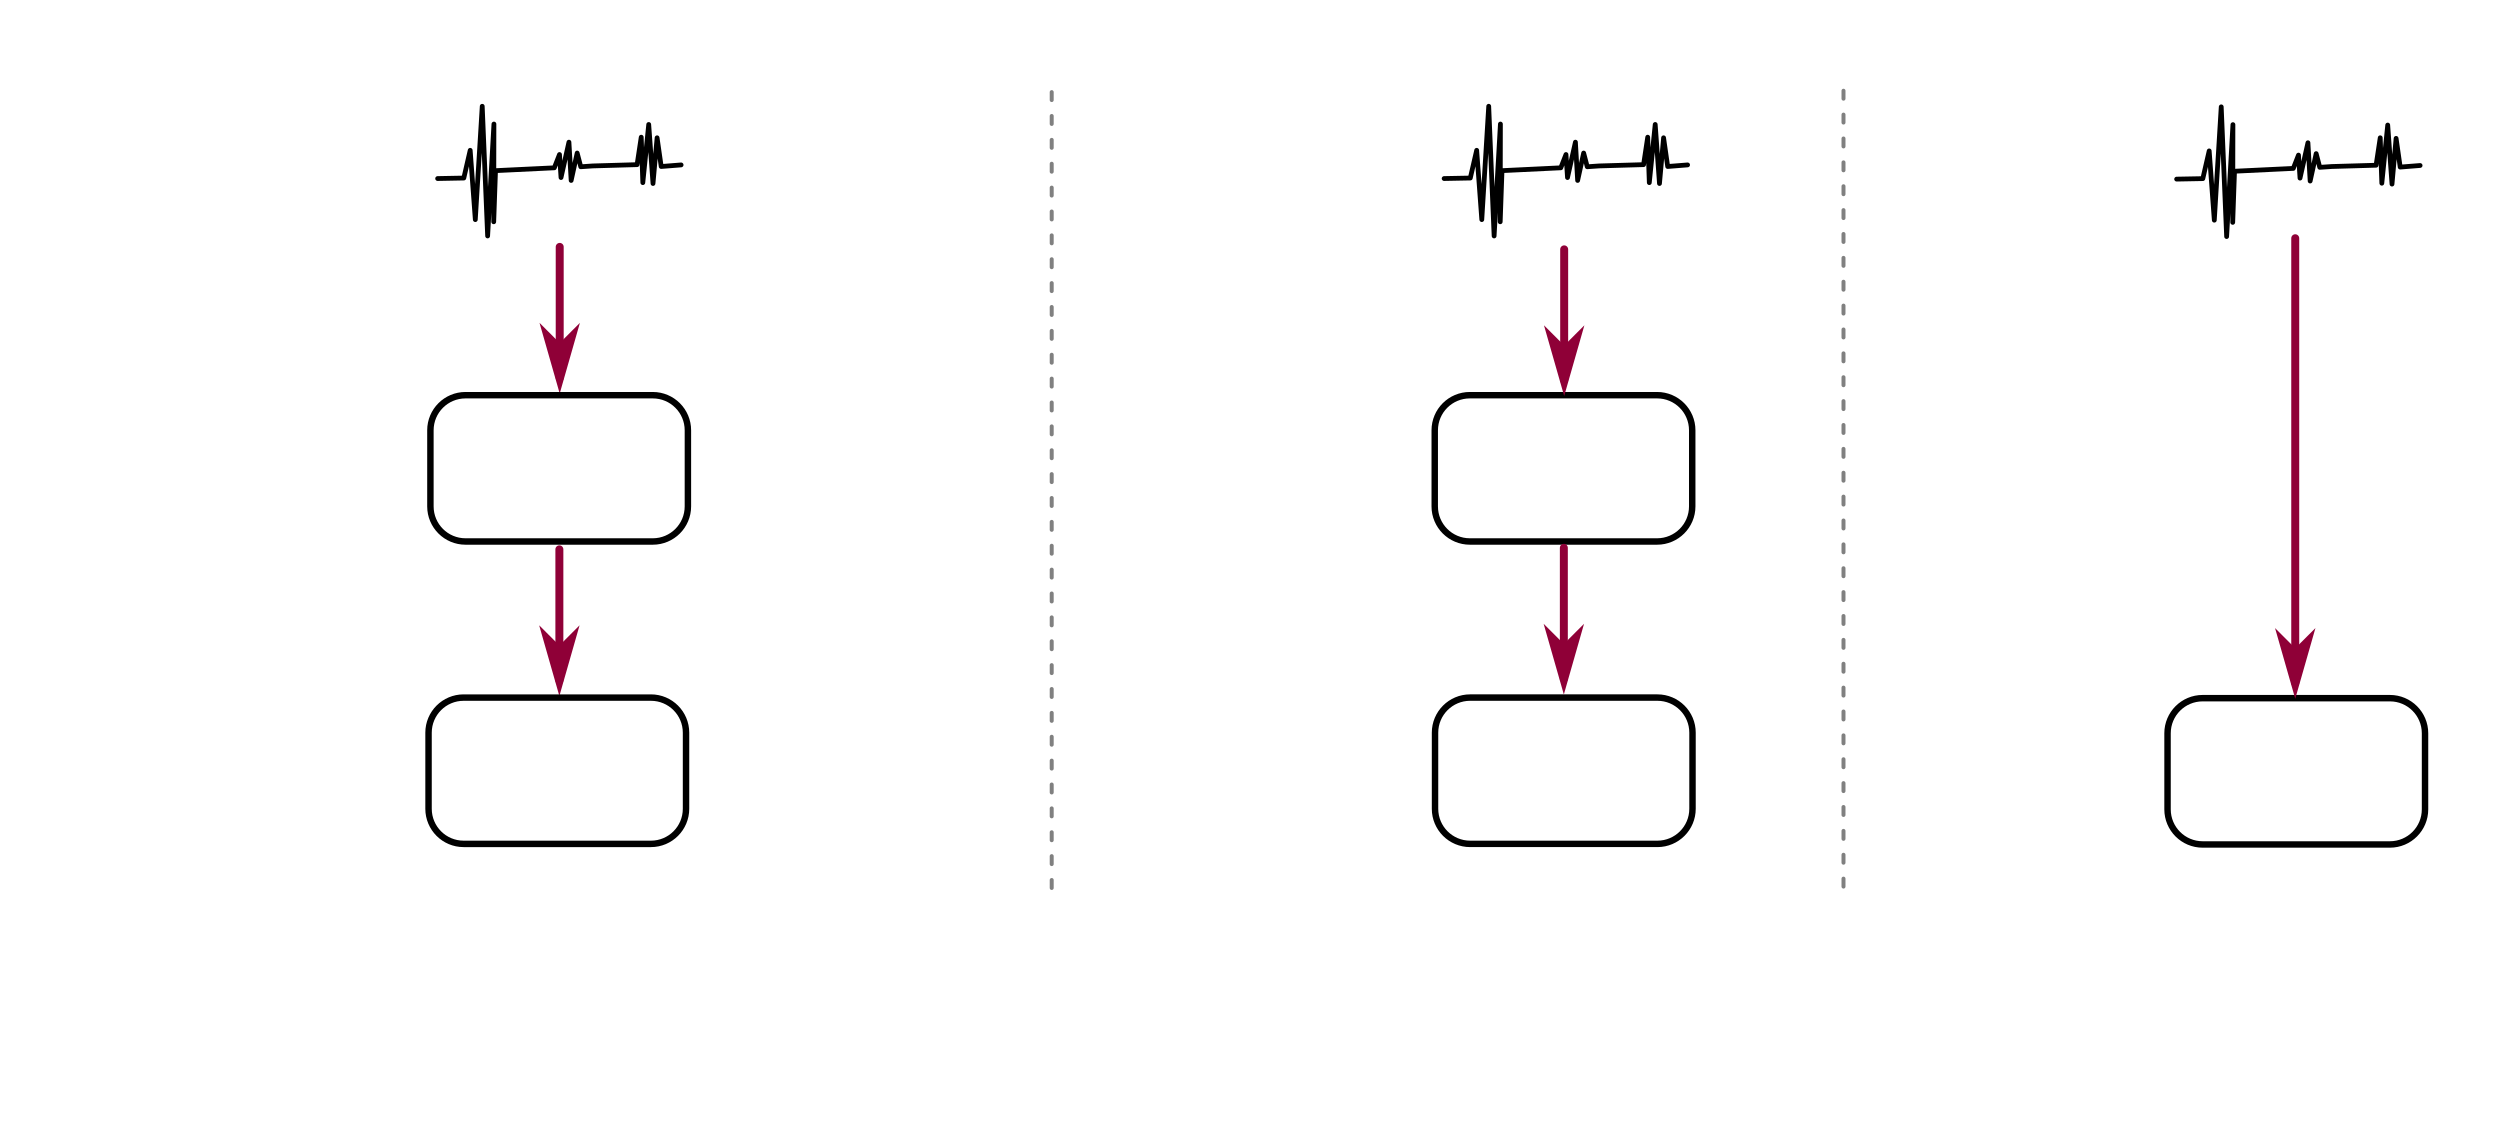
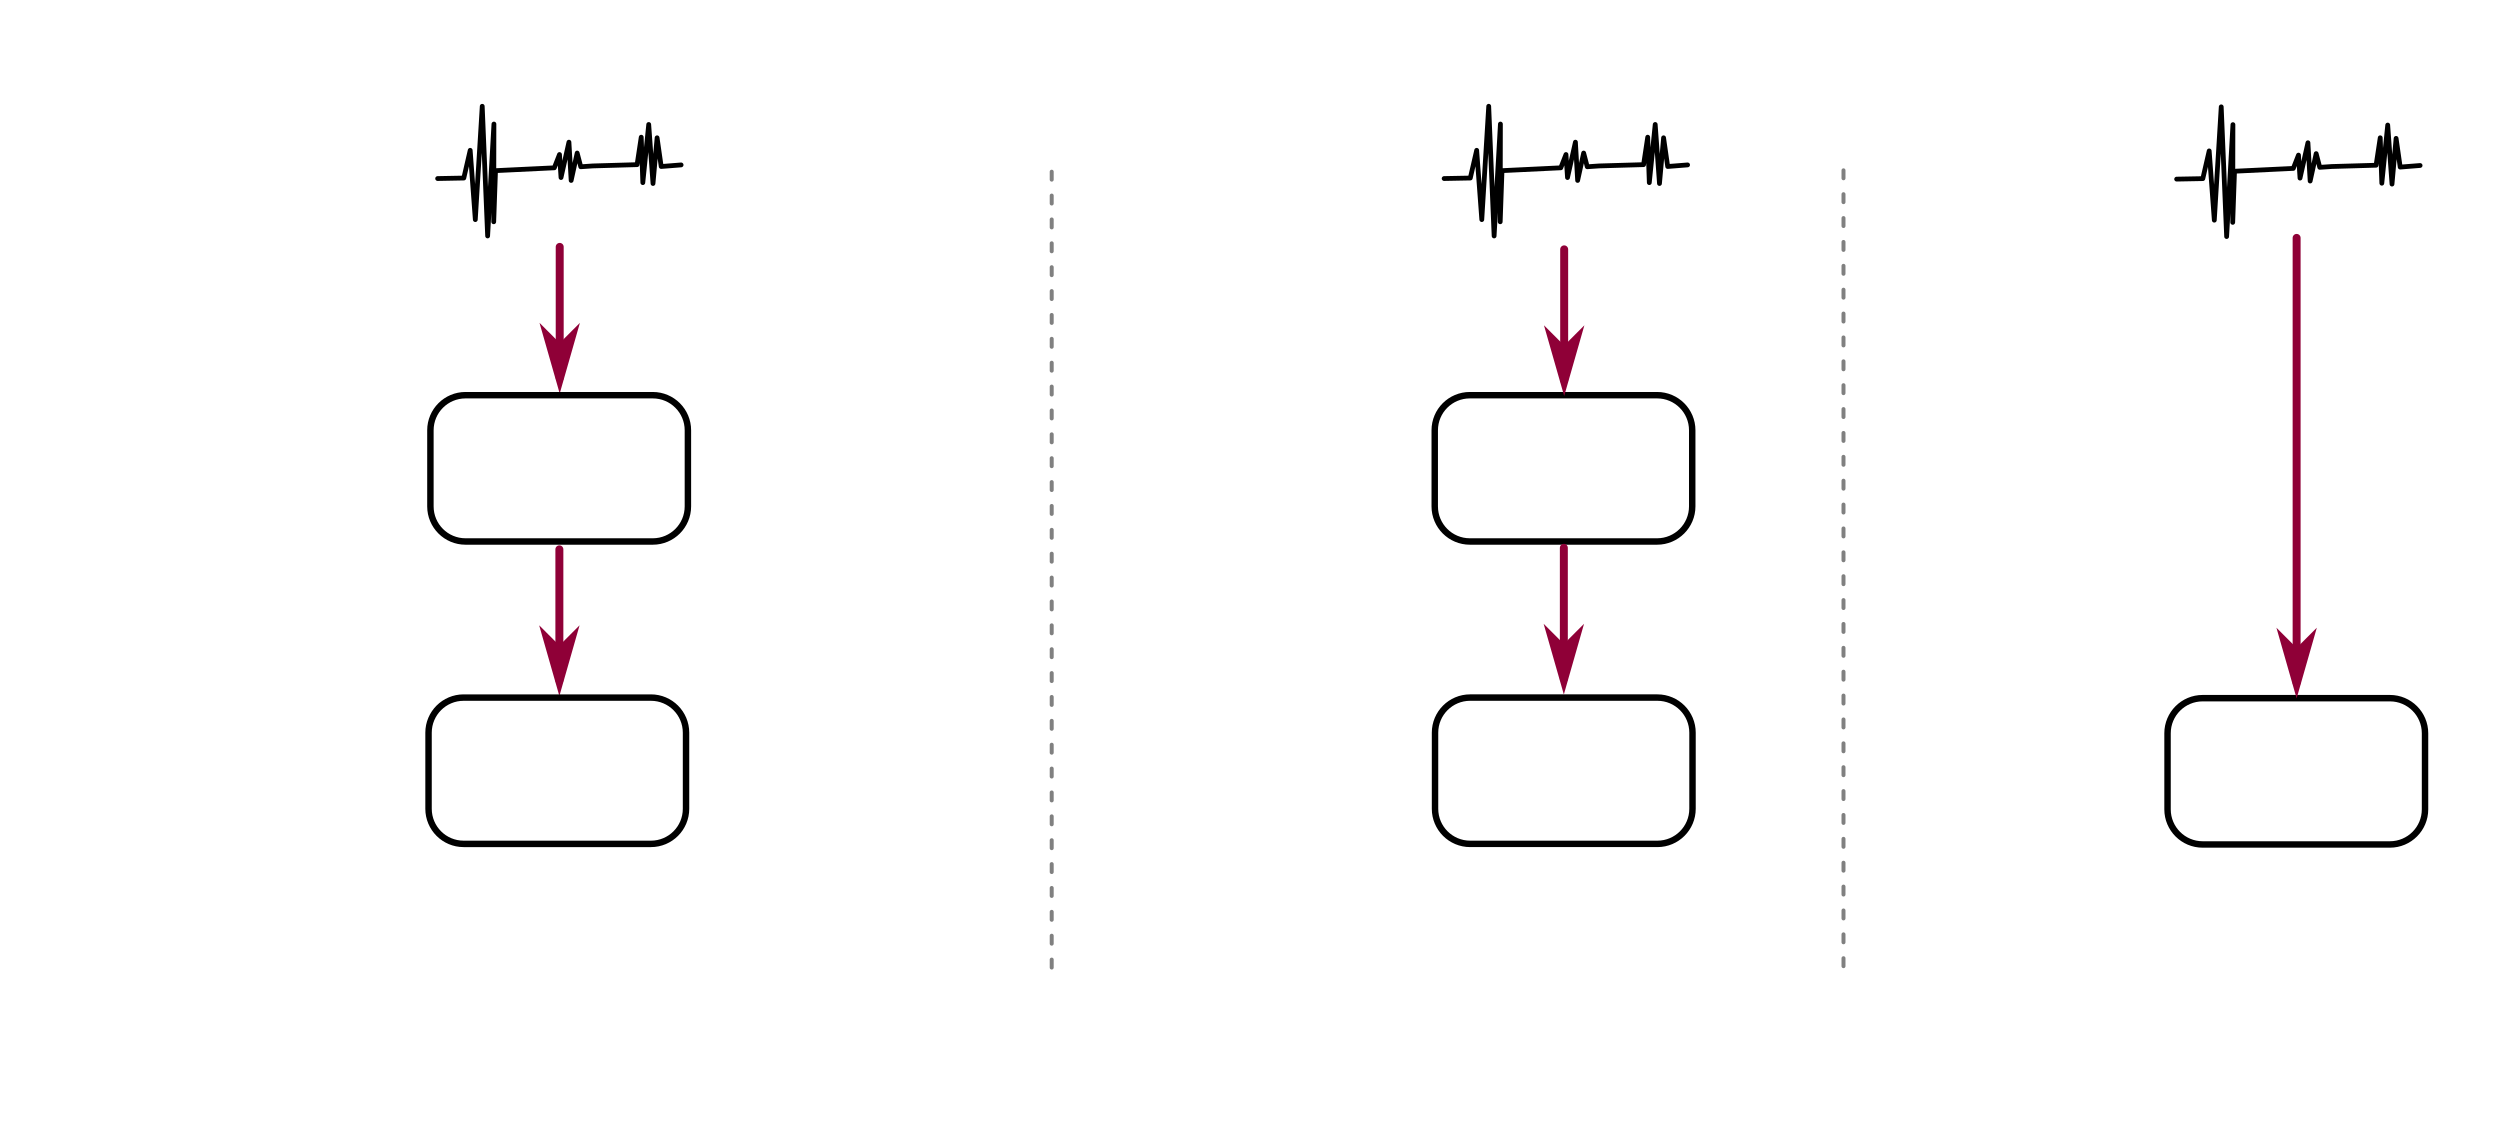
<svg xmlns="http://www.w3.org/2000/svg" width="354.614mm" height="159.958mm" viewBox="0 0 1256.507 566.78" id="svg12264" version="1.1">
  <defs id="defs12266">
    <marker style="overflow:visible" id="Arrow1MendeQ" refX="0" refY="0" orient="auto">
      <path transform="matrix(-0.4,0,0,-0.4,-4,0)" style="fill:#8f0037;fill-rule:evenodd;stroke:#8f0037;stroke-width:1pt" d="M 0,0 5,-5 -12.5,0 5,5 0,0 Z" id="path50024" />
    </marker>
    <marker style="overflow:visible" id="Arrow1MendeQ-2" refX="0" refY="0" orient="auto">
      <path transform="matrix(-0.4,0,0,-0.4,-4,0)" style="fill:#8f0037;fill-rule:evenodd;stroke:#8f0037;stroke-width:1pt" d="M 0,0 5,-5 -12.5,0 5,5 0,0 Z" id="path50024-7" />
    </marker>
    <marker style="overflow:visible" id="Arrow1MendeQ-2-7" refX="0" refY="0" orient="auto">
      <path transform="matrix(-0.4,0,0,-0.4,-4,0)" style="fill:#8f0037;fill-rule:evenodd;stroke:#8f0037;stroke-width:1pt" d="M 0,0 5,-5 -12.5,0 5,5 0,0 Z" id="path50024-7-8" />
    </marker>
    <marker style="overflow:visible" id="Arrow1MendeQ-4" refX="0" refY="0" orient="auto">
      <path transform="matrix(-0.4,0,0,-0.4,-4,0)" style="fill:#8f0037;fill-rule:evenodd;stroke:#8f0037;stroke-width:1pt" d="M 0,0 5,-5 -12.5,0 5,5 0,0 Z" id="path50024-5" />
    </marker>
    <marker style="overflow:visible" id="Arrow1MendeQ-2-1" refX="0" refY="0" orient="auto">
      <path transform="matrix(-0.4,0,0,-0.4,-4,0)" style="fill:#8f0037;fill-rule:evenodd;stroke:#8f0037;stroke-width:1pt" d="M 0,0 5,-5 -12.5,0 5,5 0,0 Z" id="path50024-7-4" />
    </marker>
    <marker style="overflow:visible" id="Arrow1MendeQ-9" refX="0" refY="0" orient="auto">
      <path transform="matrix(-0.4,0,0,-0.4,-4,0)" style="fill:#8f0037;fill-rule:evenodd;stroke:#8f0037;stroke-width:1pt" d="M 0,0 5,-5 -12.5,0 5,5 0,0 Z" id="path50024-2" />
    </marker>
    <marker style="overflow:visible" id="Arrow1MendeQ-2-1-9" refX="0" refY="0" orient="auto">
      <path transform="matrix(-0.4,0,0,-0.4,-4,0)" style="fill:#8f0037;fill-rule:evenodd;stroke:#8f0037;stroke-width:1pt" d="M 0,0 5,-5 -12.5,0 5,5 0,0 Z" id="path50024-7-4-2" />
    </marker>
    <marker style="overflow:visible" id="Arrow1MendeQ-9-6" refX="0" refY="0" orient="auto">
      <path transform="matrix(-0.4,0,0,-0.4,-4,0)" style="fill:#8f0037;fill-rule:evenodd;stroke:#8f0037;stroke-width:1pt" d="M 0,0 5,-5 -12.5,0 5,5 0,0 Z" id="path50024-2-6" />
    </marker>
    <marker style="overflow:visible" id="Arrow1MendeQ-2-1-1" refX="0" refY="0" orient="auto">
      <path transform="matrix(-0.4,0,0,-0.4,-4,0)" style="fill:#8f0037;fill-rule:evenodd;stroke:#8f0037;stroke-width:1pt" d="M 0,0 5,-5 -12.5,0 5,5 0,0 Z" id="path50024-7-4-7" />
    </marker>
    <marker style="overflow:visible" id="Arrow1MendeQ-9-7" refX="0" refY="0" orient="auto">
      <path transform="matrix(-0.4,0,0,-0.4,-4,0)" style="fill:#8f0037;fill-rule:evenodd;stroke:#8f0037;stroke-width:1pt" d="M 0,0 5,-5 -12.5,0 5,5 0,0 Z" id="path50024-2-1" />
    </marker>
    <marker style="overflow:visible" id="Arrow1MendeQ-2-1-0" refX="0" refY="0" orient="auto">
      <path transform="matrix(-0.4,0,0,-0.4,-4,0)" style="fill:#8f0037;fill-rule:evenodd;stroke:#8f0037;stroke-width:1pt" d="M 0,0 5,-5 -12.5,0 5,5 0,0 Z" id="path50024-7-4-9" />
    </marker>
    <marker style="overflow:visible" id="Arrow1MendeQ-9-63" refX="0" refY="0" orient="auto">
      <path transform="matrix(-0.4,0,0,-0.4,-4,0)" style="fill:#8f0037;fill-rule:evenodd;stroke:#8f0037;stroke-width:1pt" d="M 0,0 5,-5 -12.5,0 5,5 0,0 Z" id="path50024-2-8" />
    </marker>
    <marker style="overflow:visible" id="Arrow1MendeQ-2-1-15" refX="0" refY="0" orient="auto">
      <path transform="matrix(-0.4,0,0,-0.4,-4,0)" style="fill:#8f0037;fill-rule:evenodd;stroke:#8f0037;stroke-width:1pt" d="M 0,0 5,-5 -12.5,0 5,5 0,0 Z" id="path50024-7-4-98" />
    </marker>
  </defs>
  <g id="layer1" transform="translate(34.98994,-204.7037)">
    <path style="fill:none;stroke:#000000;stroke-width:2.405;stroke-linecap:round;stroke-linejoin:round;stroke-miterlimit:4;stroke-dasharray:none;stroke-opacity:1" d="m 184.969,294.439 13.154,-0.252 3.204,-13.935 2.574,34.828 3.479,-56.965 2.714,65.187 3.166,-56.253 -0.106,49.13 0.905,-25.705 29.547,-1.425 2.608,-6.684 0.765,11.572 3.98,-17.779 1.112,19.245 3.024,-13.778 1.809,6.891 6.051,-0.413 22.252,-0.645 2.084,-13.801 0.803,22.841 2.964,-29.236 2.149,29.677 2.063,-22.982 2.063,14.429 10.004,-0.796" id="path13819-1-6" />
    <flowRoot xml:space="preserve" id="flowRoot3004-5-8-5-04-4" style="font-style:normal;font-weight:normal;font-size:23.801px;line-height:125%;font-family:Sans;text-align:start;letter-spacing:0px;word-spacing:0px;text-anchor:start;fill:#000000;fill-opacity:1;stroke:none" transform="translate(209.9294,421.9536)">
      <flowRegion id="flowRegion3006-4-6-0-22-7">
        <rect style="text-align:start;text-anchor:start" id="rect3008-7-8-3-2-4" width="93.329" height="57.853" x="-1.24" y="-7.317" />
      </flowRegion>
      <flowPara id="flowPara7041-4-8-6-0-4" style="font-style:normal;font-variant:normal;font-weight:bold;font-stretch:normal;font-size:37.5px;font-family:'Gentium Basic';-inkscape-font-specification:'Gentium Basic Bold';text-align:start;text-anchor:start">ebzo</flowPara>
    </flowRoot>
    <flowRoot xml:space="preserve" id="flowRoot3004-5-8-5-04-4-5" style="font-style:normal;font-weight:normal;font-size:23.801px;line-height:125%;font-family:Sans;text-align:start;letter-spacing:0px;word-spacing:0px;text-anchor:start;fill:#000000;fill-opacity:1;stroke:none" transform="translate(198.9112,572.477)">
      <flowRegion id="flowRegion3006-4-6-0-22-7-6">
        <rect style="text-align:start;text-anchor:start" id="rect3008-7-8-3-2-4-2" width="138.786" height="61.893" x="-1.24" y="-7.317" />
      </flowRegion>
      <flowPara id="flowPara7041-4-8-6-0-4-9" style="font-style:normal;font-variant:normal;font-weight:bold;font-stretch:normal;font-size:37.5px;font-family:'Gentium Basic';-inkscape-font-specification:'Gentium Basic Bold';text-align:start;text-anchor:start">eb<flowSpan style="font-size:37.5px;fill:#8f0037;fill-opacity:1" id="flowSpan21426-3-1">u</flowSpan>zo</flowPara>
    </flowRoot>
    <path style="fill:none;stroke:#8f0037;stroke-width:4;stroke-linecap:round;stroke-linejoin:round;stroke-miterlimit:4;stroke-dasharray:none;stroke-opacity:1;marker-end:url(#Arrow1MendeQ)" d="m 246.321,328.788 0,65.837" id="path12688-3" />
    <path style="fill:none;stroke:#8f0037;stroke-width:4;stroke-linecap:round;stroke-linejoin:round;stroke-miterlimit:4;stroke-dasharray:none;stroke-opacity:1;marker-end:url(#Arrow1MendeQ-2)" d="m 246.152,480.804 0,65.837" id="path12688-3-0" />
    <flowRoot xml:space="preserve" id="flowRoot3004-5-8-5-04-4-9" style="font-style:normal;font-weight:normal;font-size:23.801px;line-height:125%;font-family:Sans;text-align:start;letter-spacing:0px;word-spacing:0px;text-anchor:start;fill:#000000;fill-opacity:1;stroke:none" transform="translate(70.96706,397.8627)">
      <flowRegion id="flowRegion3006-4-6-0-22-7-3">
        <rect style="text-align:start;text-anchor:start" id="rect3008-7-8-3-2-4-6" width="93.329" height="57.853" x="-1.24" y="-7.317" />
      </flowRegion>
      <flowPara id="flowPara7041-4-8-6-0-4-0" style="font-style:normal;font-variant:normal;font-weight:bold;font-stretch:normal;font-size:39.074px;font-family:'Gentium Basic';-inkscape-font-specification:'Gentium Basic Bold';text-align:start;text-anchor:start">Phonetic analys</flowPara>
    </flowRoot>
    <flowRoot xml:space="preserve" id="flowRoot3004-5-8-5-04-4-6" style="font-style:normal;font-weight:normal;font-size:23.801px;line-height:125%;font-family:Sans;text-align:start;letter-spacing:0px;word-spacing:0px;text-anchor:start;fill:#000000;fill-opacity:1;stroke:none" transform="translate(-39.51733,338.4509)">
      <flowRegion id="flowRegion3006-4-6-0-22-7-2">
        <rect style="text-align:start;text-anchor:start" id="rect3008-7-8-3-2-4-61" width="258.994" height="191.193" x="-1.24" y="-7.317" />
      </flowRegion>
      <flowPara id="flowPara7041-4-8-6-0-4-8" style="font-style:normal;font-variant:normal;font-weight:normal;font-stretch:normal;font-size:27.5px;font-family:'Gentium Basic';-inkscape-font-specification:'Gentium Basic Bold';text-align:center;text-anchor:middle">Phonetic</flowPara>
      <flowPara style="font-style:normal;font-variant:normal;font-weight:normal;font-stretch:normal;font-size:27.5px;font-family:'Gentium Basic';-inkscape-font-specification:'Gentium Basic Bold';text-align:center;text-anchor:middle" id="flowPara13038">analysis</flowPara>
    </flowRoot>
    <flowRoot xml:space="preserve" id="flowRoot3004-5-8-5-04-4-6-7" style="font-style:normal;font-weight:normal;font-size:23.801px;line-height:125%;font-family:Sans;text-align:start;letter-spacing:0px;word-spacing:0px;text-anchor:start;fill:#000000;fill-opacity:1;stroke:none" transform="translate(-38.75818,485.6748)">
      <flowRegion id="flowRegion3006-4-6-0-22-7-2-9">
        <rect style="text-align:start;text-anchor:start" id="rect3008-7-8-3-2-4-61-2" width="258.994" height="191.193" x="-1.24" y="-7.317" />
      </flowRegion>
      <flowPara style="font-style:normal;font-variant:normal;font-weight:normal;font-stretch:normal;font-size:27.5px;font-family:'Gentium Basic';-inkscape-font-specification:'Gentium Basic Bold';text-align:center;text-anchor:middle" id="flowPara13038-2">Grammar</flowPara>
      <flowPara style="font-style:normal;font-variant:normal;font-weight:normal;font-stretch:normal;font-size:27.5px;font-family:'Gentium Basic';-inkscape-font-specification:'Gentium Basic Bold';text-align:center;text-anchor:middle" id="flowPara13071">(e.g., repair)</flowPara>
    </flowRoot>
    <flowRoot xml:space="preserve" id="flowRoot3004-5-8-5-04-4-6-3" style="font-style:normal;font-weight:normal;font-size:23.801px;line-height:125%;font-family:Sans;text-align:start;letter-spacing:0px;word-spacing:0px;text-anchor:start;fill:#000000;fill-opacity:1;stroke:none" transform="translate(320.2507,421.638)">
      <flowRegion id="flowRegion3006-4-6-0-22-7-2-7">
        <rect style="text-align:start;text-anchor:start" id="rect3008-7-8-3-2-4-61-5" width="219.777" height="62.759" x="-1.24" y="-7.317" />
      </flowRegion>
      <flowPara id="flowPara7041-4-8-6-0-4-8-9" style="font-style:normal;font-variant:normal;font-weight:normal;font-stretch:normal;font-size:22.5px;font-family:'Gentium Basic';-inkscape-font-specification:'Gentium Basic';text-align:start;text-anchor:start">Phonetic</flowPara>
      <flowPara style="font-style:normal;font-variant:normal;font-weight:normal;font-stretch:normal;font-size:22.5px;font-family:'Gentium Basic';-inkscape-font-specification:'Gentium Basic';text-align:start;text-anchor:start" id="flowPara13038-22">form</flowPara>
    </flowRoot>
    <rect style="opacity:1;fill:none;fill-opacity:1;stroke:#000000;stroke-width:3.235;stroke-miterlimit:4;stroke-dasharray:none;stroke-opacity:1" id="rect13100" width="129.414" height="73.531" x="181.337" y="403.33" ry="17.647" />
    <rect style="opacity:1;fill:none;fill-opacity:1;stroke:#000000;stroke-width:3.235;stroke-miterlimit:4;stroke-dasharray:none;stroke-opacity:1" id="rect13100-8" width="129.414" height="73.531" x="180.396" y="555.312" ry="17.647" />
    <flowRoot xml:space="preserve" id="flowRoot3004-5-8-5-04-4-6-3-9" style="font-style:normal;font-weight:normal;font-size:23.801px;line-height:125%;font-family:Sans;text-align:start;letter-spacing:0px;word-spacing:0px;text-anchor:start;fill:#000000;fill-opacity:1;stroke:none" transform="translate(320.7357,569.9693)">
      <flowRegion id="flowRegion3006-4-6-0-22-7-2-7-7">
        <rect style="text-align:start;text-anchor:start" id="rect3008-7-8-3-2-4-61-5-3" width="219.777" height="62.759" x="-1.24" y="-7.317" />
      </flowRegion>
      <flowPara style="font-style:normal;font-variant:normal;font-weight:normal;font-stretch:normal;font-size:22.5px;font-family:'Gentium Basic';-inkscape-font-specification:'Gentium Basic';text-align:start;text-anchor:start" id="flowPara13038-22-1">Phonological</flowPara>
      <flowPara style="font-style:normal;font-variant:normal;font-weight:normal;font-stretch:normal;font-size:22.5px;font-family:'Gentium Basic';-inkscape-font-specification:'Gentium Basic';text-align:start;text-anchor:start" id="flowPara13169">representation</flowPara>
    </flowRoot>
    <path style="fill:none;stroke:#000000;stroke-width:2.405;stroke-linecap:round;stroke-linejoin:round;stroke-miterlimit:4;stroke-dasharray:none;stroke-opacity:1" d="m 690.831,294.436 13.154,-0.252 3.204,-13.935 2.574,34.828 3.479,-56.965 2.714,65.187 3.166,-56.253 -0.106,49.13 0.905,-25.705 29.547,-1.425 2.608,-6.684 0.765,11.572 3.98,-17.779 1.112,19.245 3.024,-13.778 1.809,6.891 6.051,-0.413 22.252,-0.645 2.084,-13.801 0.803,22.841 2.964,-29.236 2.149,29.677 2.063,-22.982 2.063,14.429 10.004,-0.796" id="path13819-1-6-0" />
    <flowRoot xml:space="preserve" id="flowRoot3004-5-8-5-04-4-3" style="font-style:normal;font-weight:normal;font-size:23.801px;line-height:125%;font-family:Sans;text-align:start;letter-spacing:0px;word-spacing:0px;text-anchor:start;fill:#000000;fill-opacity:1;stroke:none" transform="translate(691.7913,421.9505)">
      <flowRegion id="flowRegion3006-4-6-0-22-7-61">
        <rect style="text-align:start;text-anchor:start" id="rect3008-7-8-3-2-4-0" width="140.47" height="56.466" x="-1.24" y="-7.317" />
      </flowRegion>
      <flowPara id="flowPara7041-4-8-6-0-4-6" style="font-style:normal;font-variant:normal;font-weight:bold;font-stretch:normal;font-size:37.5px;font-family:'Gentium Basic';-inkscape-font-specification:'Gentium Basic Bold';text-align:start;text-anchor:start">e.b<flowSpan style="fill:#8f0037;fill-opacity:1" id="flowSpan13422">V</flowSpan>.zo</flowPara>
    </flowRoot>
    <flowRoot xml:space="preserve" id="flowRoot3004-5-8-5-04-4-5-3" style="font-style:normal;font-weight:normal;font-size:23.801px;line-height:125%;font-family:Sans;text-align:start;letter-spacing:0px;word-spacing:0px;text-anchor:start;fill:#000000;fill-opacity:1;stroke:none" transform="translate(703.6397,574.474)">
      <flowRegion id="flowRegion3006-4-6-0-22-7-6-2">
        <rect style="text-align:start;text-anchor:start" id="rect3008-7-8-3-2-4-2-0" width="138.786" height="61.893" x="-1.24" y="-7.317" />
      </flowRegion>
      <flowPara id="flowPara7041-4-8-6-0-4-9-6" style="font-style:normal;font-variant:normal;font-weight:bold;font-stretch:normal;font-size:37.5px;font-family:'Gentium Basic';-inkscape-font-specification:'Gentium Basic Bold';text-align:start;text-anchor:start">eb<flowSpan style="font-size:37.5px;fill:#8f0037;fill-opacity:1" id="flowSpan21426-3-1-1">u</flowSpan>zo</flowPara>
    </flowRoot>
    <flowRoot xml:space="preserve" id="flowRoot3004-5-8-5-04-4-6-76" style="font-style:normal;font-weight:normal;font-size:23.801px;line-height:125%;font-family:Sans;text-align:start;letter-spacing:0px;word-spacing:0px;text-anchor:start;fill:#000000;fill-opacity:1;stroke:none" transform="translate(466.3446,344.4478)">
      <flowRegion id="flowRegion3006-4-6-0-22-7-2-5">
        <rect style="text-align:start;text-anchor:start" id="rect3008-7-8-3-2-4-61-6" width="258.994" height="191.193" x="-1.24" y="-7.317" />
      </flowRegion>
      <flowPara style="font-style:normal;font-variant:normal;font-weight:normal;font-stretch:normal;font-size:27.5px;font-family:'Gentium Basic';-inkscape-font-specification:'Gentium Basic Bold';text-align:center;text-anchor:middle" id="flowPara13038-7">Initial</flowPara>
      <flowPara style="font-style:normal;font-variant:normal;font-weight:normal;font-stretch:normal;font-size:27.5px;font-family:'Gentium Basic';-inkscape-font-specification:'Gentium Basic Bold';text-align:center;text-anchor:middle" id="flowPara15812">parsing</flowPara>
    </flowRoot>
    <flowRoot xml:space="preserve" id="flowRoot3004-5-8-5-04-4-6-7-4" style="font-style:normal;font-weight:normal;font-size:23.801px;line-height:125%;font-family:Sans;text-align:start;letter-spacing:0px;word-spacing:0px;text-anchor:start;fill:#000000;fill-opacity:1;stroke:none" transform="translate(467.1037,485.6718)">
      <flowRegion id="flowRegion3006-4-6-0-22-7-2-9-5">
        <rect style="text-align:start;text-anchor:start" id="rect3008-7-8-3-2-4-61-2-2" width="258.994" height="191.193" x="-1.24" y="-7.317" />
      </flowRegion>
      <flowPara style="font-style:normal;font-variant:normal;font-weight:normal;font-stretch:normal;font-size:27.5px;font-family:'Gentium Basic';-inkscape-font-specification:'Gentium Basic Bold';text-align:center;text-anchor:middle" id="flowPara13071-4">Vowel</flowPara>
      <flowPara style="font-style:normal;font-variant:normal;font-weight:normal;font-stretch:normal;font-size:27.5px;font-family:'Gentium Basic';-inkscape-font-specification:'Gentium Basic Bold';text-align:center;text-anchor:middle" id="flowPara13428">selection</flowPara>
    </flowRoot>
    <rect style="opacity:1;fill:none;fill-opacity:1;stroke:#000000;stroke-width:3.235;stroke-miterlimit:4;stroke-dasharray:none;stroke-opacity:1" id="rect13100-7" width="129.414" height="73.531" x="686.113" y="403.327" ry="17.647" />
    <rect style="opacity:1;fill:none;fill-opacity:1;stroke:#000000;stroke-width:3.235;stroke-miterlimit:4;stroke-dasharray:none;stroke-opacity:1" id="rect13100-8-8" width="129.414" height="73.531" x="686.258" y="555.309" ry="17.647" />
    <path style="fill:none;stroke:#8f0037;stroke-width:4;stroke-linecap:round;stroke-linejoin:round;stroke-miterlimit:4;stroke-dasharray:none;stroke-opacity:1;marker-end:url(#Arrow1MendeQ-9)" d="m 751.169,330.028 0,65.837" id="path12688-3-06" />
    <path style="fill:none;stroke:#8f0037;stroke-width:4;stroke-linecap:round;stroke-linejoin:round;stroke-miterlimit:4;stroke-dasharray:none;stroke-opacity:1;marker-end:url(#Arrow1MendeQ-2-1)" d="m 751,480.044 0,65.837" id="path12688-3-0-8" />
    <path style="fill:none;stroke:#000000;stroke-width:2.405;stroke-linecap:round;stroke-linejoin:round;stroke-miterlimit:4;stroke-dasharray:none;stroke-opacity:1" d="m 1058.995,294.73 13.154,-0.252 3.204,-13.935 2.574,34.828 3.479,-56.965 2.714,65.187 3.166,-56.253 -0.106,49.13 0.905,-25.705 29.547,-1.425 2.608,-6.684 0.765,11.572 3.98,-17.779 1.112,19.245 3.024,-13.778 1.809,6.891 6.051,-0.413 22.252,-0.645 2.084,-13.801 0.803,22.841 2.963,-29.236 2.149,29.677 2.063,-22.982 2.062,14.429 10.004,-0.796" id="path13819-1-6-0-1" />
-     <flowRoot xml:space="preserve" id="flowRoot3004-5-8-5-04-4-5-3-7" style="font-style:normal;font-weight:normal;font-size:23.801px;line-height:125%;font-family:Sans;text-align:start;letter-spacing:0px;word-spacing:0px;text-anchor:start;fill:#000000;fill-opacity:1;stroke:none" transform="translate(1072.937,574.7684)">
+     <flowRoot xml:space="preserve" id="flowRoot3004-5-8-5-04-4-5-3-7" style="font-style:normal;font-weight:normal;font-size:23.801px;line-height:125%;font-family:Sans;text-align:start;letter-spacing:0px;word-spacing:0px;text-anchor:start;fill:#000000;fill-opacity:1;stroke:none" transform="translate(1072.244,574.7684)">
      <flowRegion id="flowRegion3006-4-6-0-22-7-6-2-3">
        <rect style="text-align:start;text-anchor:start" id="rect3008-7-8-3-2-4-2-0-6" width="138.786" height="61.893" x="-1.24" y="-7.317" />
      </flowRegion>
      <flowPara id="flowPara7041-4-8-6-0-4-9-6-5" style="font-style:normal;font-variant:normal;font-weight:bold;font-stretch:normal;font-size:37.5px;font-family:'Gentium Basic';-inkscape-font-specification:'Gentium Basic Bold';text-align:start;text-anchor:start">eb<flowSpan style="font-size:37.5px;fill:#8f0037;fill-opacity:1" id="flowSpan21426-3-1-1-6">u</flowSpan>zo</flowPara>
    </flowRoot>
    <flowRoot xml:space="preserve" id="flowRoot3004-5-8-5-04-4-6-76-3" style="font-style:normal;font-weight:normal;font-size:23.801px;line-height:125%;font-family:Sans;text-align:start;letter-spacing:0px;word-spacing:0px;text-anchor:start;fill:#000000;fill-opacity:1;stroke:none" transform="translate(918.8238,346.8206)">
      <flowRegion id="flowRegion3006-4-6-0-22-7-2-5-9">
        <rect style="text-align:start;text-anchor:start" id="rect3008-7-8-3-2-4-61-6-4" width="166.835" height="237.272" x="-1.24" y="-7.317" />
      </flowRegion>
      <flowPara style="font-style:normal;font-variant:normal;font-weight:normal;font-stretch:normal;font-size:27.5px;font-family:'Gentium Basic';-inkscape-font-specification:'Gentium Basic Bold';text-align:center;text-anchor:middle" id="flowPara15717">Phonetic match</flowPara>
      <flowPara style="font-style:normal;font-variant:normal;font-weight:normal;font-stretch:normal;font-size:27.5px;font-family:'Gentium Basic';-inkscape-font-specification:'Gentium Basic Bold';text-align:center;text-anchor:middle" id="flowPara15713">x</flowPara>
      <flowPara style="font-style:normal;font-variant:normal;font-weight:normal;font-stretch:normal;font-size:27.5px;font-family:'Gentium Basic';-inkscape-font-specification:'Gentium Basic Bold';text-align:center;text-anchor:middle" id="flowPara15715">Sequence match</flowPara>
    </flowRoot>
    <flowRoot xml:space="preserve" id="flowRoot3004-5-8-5-04-4-6-7-4-1" style="font-style:normal;font-weight:normal;font-size:23.801px;line-height:125%;font-family:Sans;text-align:start;letter-spacing:0px;word-spacing:0px;text-anchor:start;fill:#000000;fill-opacity:1;stroke:none" transform="translate(120.2076,656.0532)">
      <flowRegion id="flowRegion3006-4-6-0-22-7-2-9-5-2">
        <rect style="text-align:start;text-anchor:start" id="rect3008-7-8-3-2-4-61-2-2-9" width="253.448" height="78.886" x="-1.24" y="-7.317" />
      </flowRegion>
      <flowPara style="font-style:normal;font-variant:normal;font-weight:bold;font-stretch:normal;font-size:31.25px;font-family:'Gentium Basic';-inkscape-font-specification:'Gentium Basic Bold';text-align:center;text-anchor:middle" id="flowPara13428-9">Berent et al. </flowPara>
      <flowPara style="font-style:normal;font-variant:normal;font-weight:bold;font-stretch:normal;font-size:31.25px;font-family:'Gentium Basic';-inkscape-font-specification:'Gentium Basic Bold';text-align:center;text-anchor:middle" id="flowPara15771">(2007)</flowPara>
    </flowRoot>
    <rect style="opacity:1;fill:none;fill-opacity:1;stroke:#000000;stroke-width:3.235;stroke-miterlimit:4;stroke-dasharray:none;stroke-opacity:1" id="rect13100-8-8-8" width="129.414" height="73.531" x="1054.421" y="555.603" ry="17.647" />
-     <path style="fill:none;stroke:#8f0037;stroke-width:4;stroke-linecap:round;stroke-linejoin:round;stroke-miterlimit:4;stroke-dasharray:none;stroke-opacity:1;marker-end:url(#Arrow1MendeQ-2-1-15)" d="m 1118.604,324.442 0,223.584" id="path12688-3-0-8-4" />
-     <path style="fill:none;fill-rule:evenodd;stroke:#000000;stroke-width:2;stroke-linecap:round;stroke-linejoin:round;stroke-miterlimit:4;stroke-dasharray:4, 8;stroke-dashoffset:7.8;stroke-opacity:0.497" d="m 493.598,246.799 0,407.634" id="path15742" />
-     <path style="fill:none;fill-rule:evenodd;stroke:#000000;stroke-width:2;stroke-linecap:round;stroke-linejoin:round;stroke-miterlimit:4;stroke-dasharray:4, 8;stroke-dashoffset:7.8;stroke-opacity:0.497" d="m 891.557,246.106 0,407.634" id="path15742-1" />
+     <path style="fill:none;stroke:#8f0037;stroke-width:4;stroke-linecap:round;stroke-linejoin:round;stroke-miterlimit:4;stroke-dasharray:none;stroke-opacity:1;marker-end:url(#Arrow1MendeQ-2-1-15)" d="m 1119.298,324.269 0,223.584" id="path12688-3-0-8-4" />
+     <path style="fill:none;fill-rule:evenodd;stroke:#000000;stroke-width:2;stroke-linecap:round;stroke-linejoin:round;stroke-miterlimit:4;stroke-dasharray:4, 8;stroke-dashoffset:7.8;stroke-opacity:0.497" d="m 493.598,286.799 0,407.634" id="path15742" />
+     <path style="fill:none;fill-rule:evenodd;stroke:#000000;stroke-width:2;stroke-linecap:round;stroke-linejoin:round;stroke-miterlimit:4;stroke-dasharray:4, 8;stroke-dashoffset:7.8;stroke-opacity:0.497" d="m 891.557,286.106 0,407.634" id="path15742-1" />
    <flowRoot xml:space="preserve" id="flowRoot3004-5-8-5-04-4-6-7-4-1-0" style="font-style:normal;font-weight:normal;font-size:23.801px;line-height:125%;font-family:Sans;text-align:start;letter-spacing:0px;word-spacing:0px;text-anchor:start;fill:#000000;fill-opacity:1;stroke:none" transform="translate(625.0344,656.5552)">
      <flowRegion id="flowRegion3006-4-6-0-22-7-2-9-5-2-3">
        <rect style="text-align:start;text-anchor:start" id="rect3008-7-8-3-2-4-61-2-2-9-0" width="253.448" height="78.886" x="-1.24" y="-7.317" />
      </flowRegion>
      <flowPara style="font-style:normal;font-variant:normal;font-weight:bold;font-stretch:normal;font-size:31.25px;font-family:'Gentium Basic';-inkscape-font-specification:'Gentium Basic Bold';text-align:center;text-anchor:middle" id="flowPara13428-9-4">Monahan et al. </flowPara>
      <flowPara style="font-style:normal;font-variant:normal;font-weight:bold;font-stretch:normal;font-size:31.25px;font-family:'Gentium Basic';-inkscape-font-specification:'Gentium Basic Bold';text-align:center;text-anchor:middle" id="flowPara15771-4">(2009)</flowPara>
    </flowRoot>
    <rect style="opacity:1;fill:#8f0037;fill-opacity:0.421;stroke:#000000;stroke-width:1.698;stroke-linecap:round;stroke-linejoin:round;stroke-miterlimit:4;stroke-dasharray:3.396, 6.791;stroke-dashoffset:7.8;stroke-opacity:0.497" id="rect15804" width="1267.574" height="34.965" x="-200.394" y="-1625.303" ry="12.715" transform="matrix(0,1,-1,0,0,0)" />
-     <flowRoot xml:space="preserve" id="flowRoot3004-5-8-5-04-4-6-76-3-4" style="font-style:normal;font-weight:normal;font-size:23.801px;line-height:125%;font-family:Sans;text-align:start;letter-spacing:0px;word-spacing:0px;text-anchor:start;fill:#000000;fill-opacity:1;stroke:none" transform="translate(1043.121,656.1689)">
+     <flowRoot xml:space="preserve" id="flowRoot3004-5-8-5-04-4-6-76-3-4" style="font-style:normal;font-weight:normal;font-size:23.801px;line-height:125%;font-family:Sans;text-align:start;letter-spacing:0px;word-spacing:0px;text-anchor:start;fill:#000000;fill-opacity:1;stroke:none" transform="translate(1044.601,656.3422)">
      <flowRegion id="flowRegion3006-4-6-0-22-7-2-5-9-4">
        <rect style="text-align:start;text-anchor:start" id="rect3008-7-8-3-2-4-61-6-4-7" width="151.584" height="81.983" x="-1.24" y="-7.317" />
      </flowRegion>
      <flowPara style="font-style:normal;font-variant:normal;font-weight:bold;font-stretch:normal;font-size:31.25px;font-family:'Gentium Basic';-inkscape-font-specification:'Gentium Basic Bold';text-align:center;text-anchor:middle" id="flowPara13038-7-8-6">Reverse</flowPara>
      <flowPara style="font-style:normal;font-variant:normal;font-weight:bold;font-stretch:normal;font-size:20px;font-family:'Gentium Basic';-inkscape-font-specification:'Gentium Basic Bold';text-align:center;text-anchor:middle" id="flowPara15715-9">
        <flowSpan id="flowSpan15866" style="font-style:normal;font-variant:normal;font-weight:bold;font-stretch:normal;font-size:31.25px;font-family:'Gentium Basic';-inkscape-font-specification:'Gentium Basic Bold';text-align:center;text-anchor:middle">inference</flowSpan>
      </flowPara>
    </flowRoot>
  </g>
</svg>
